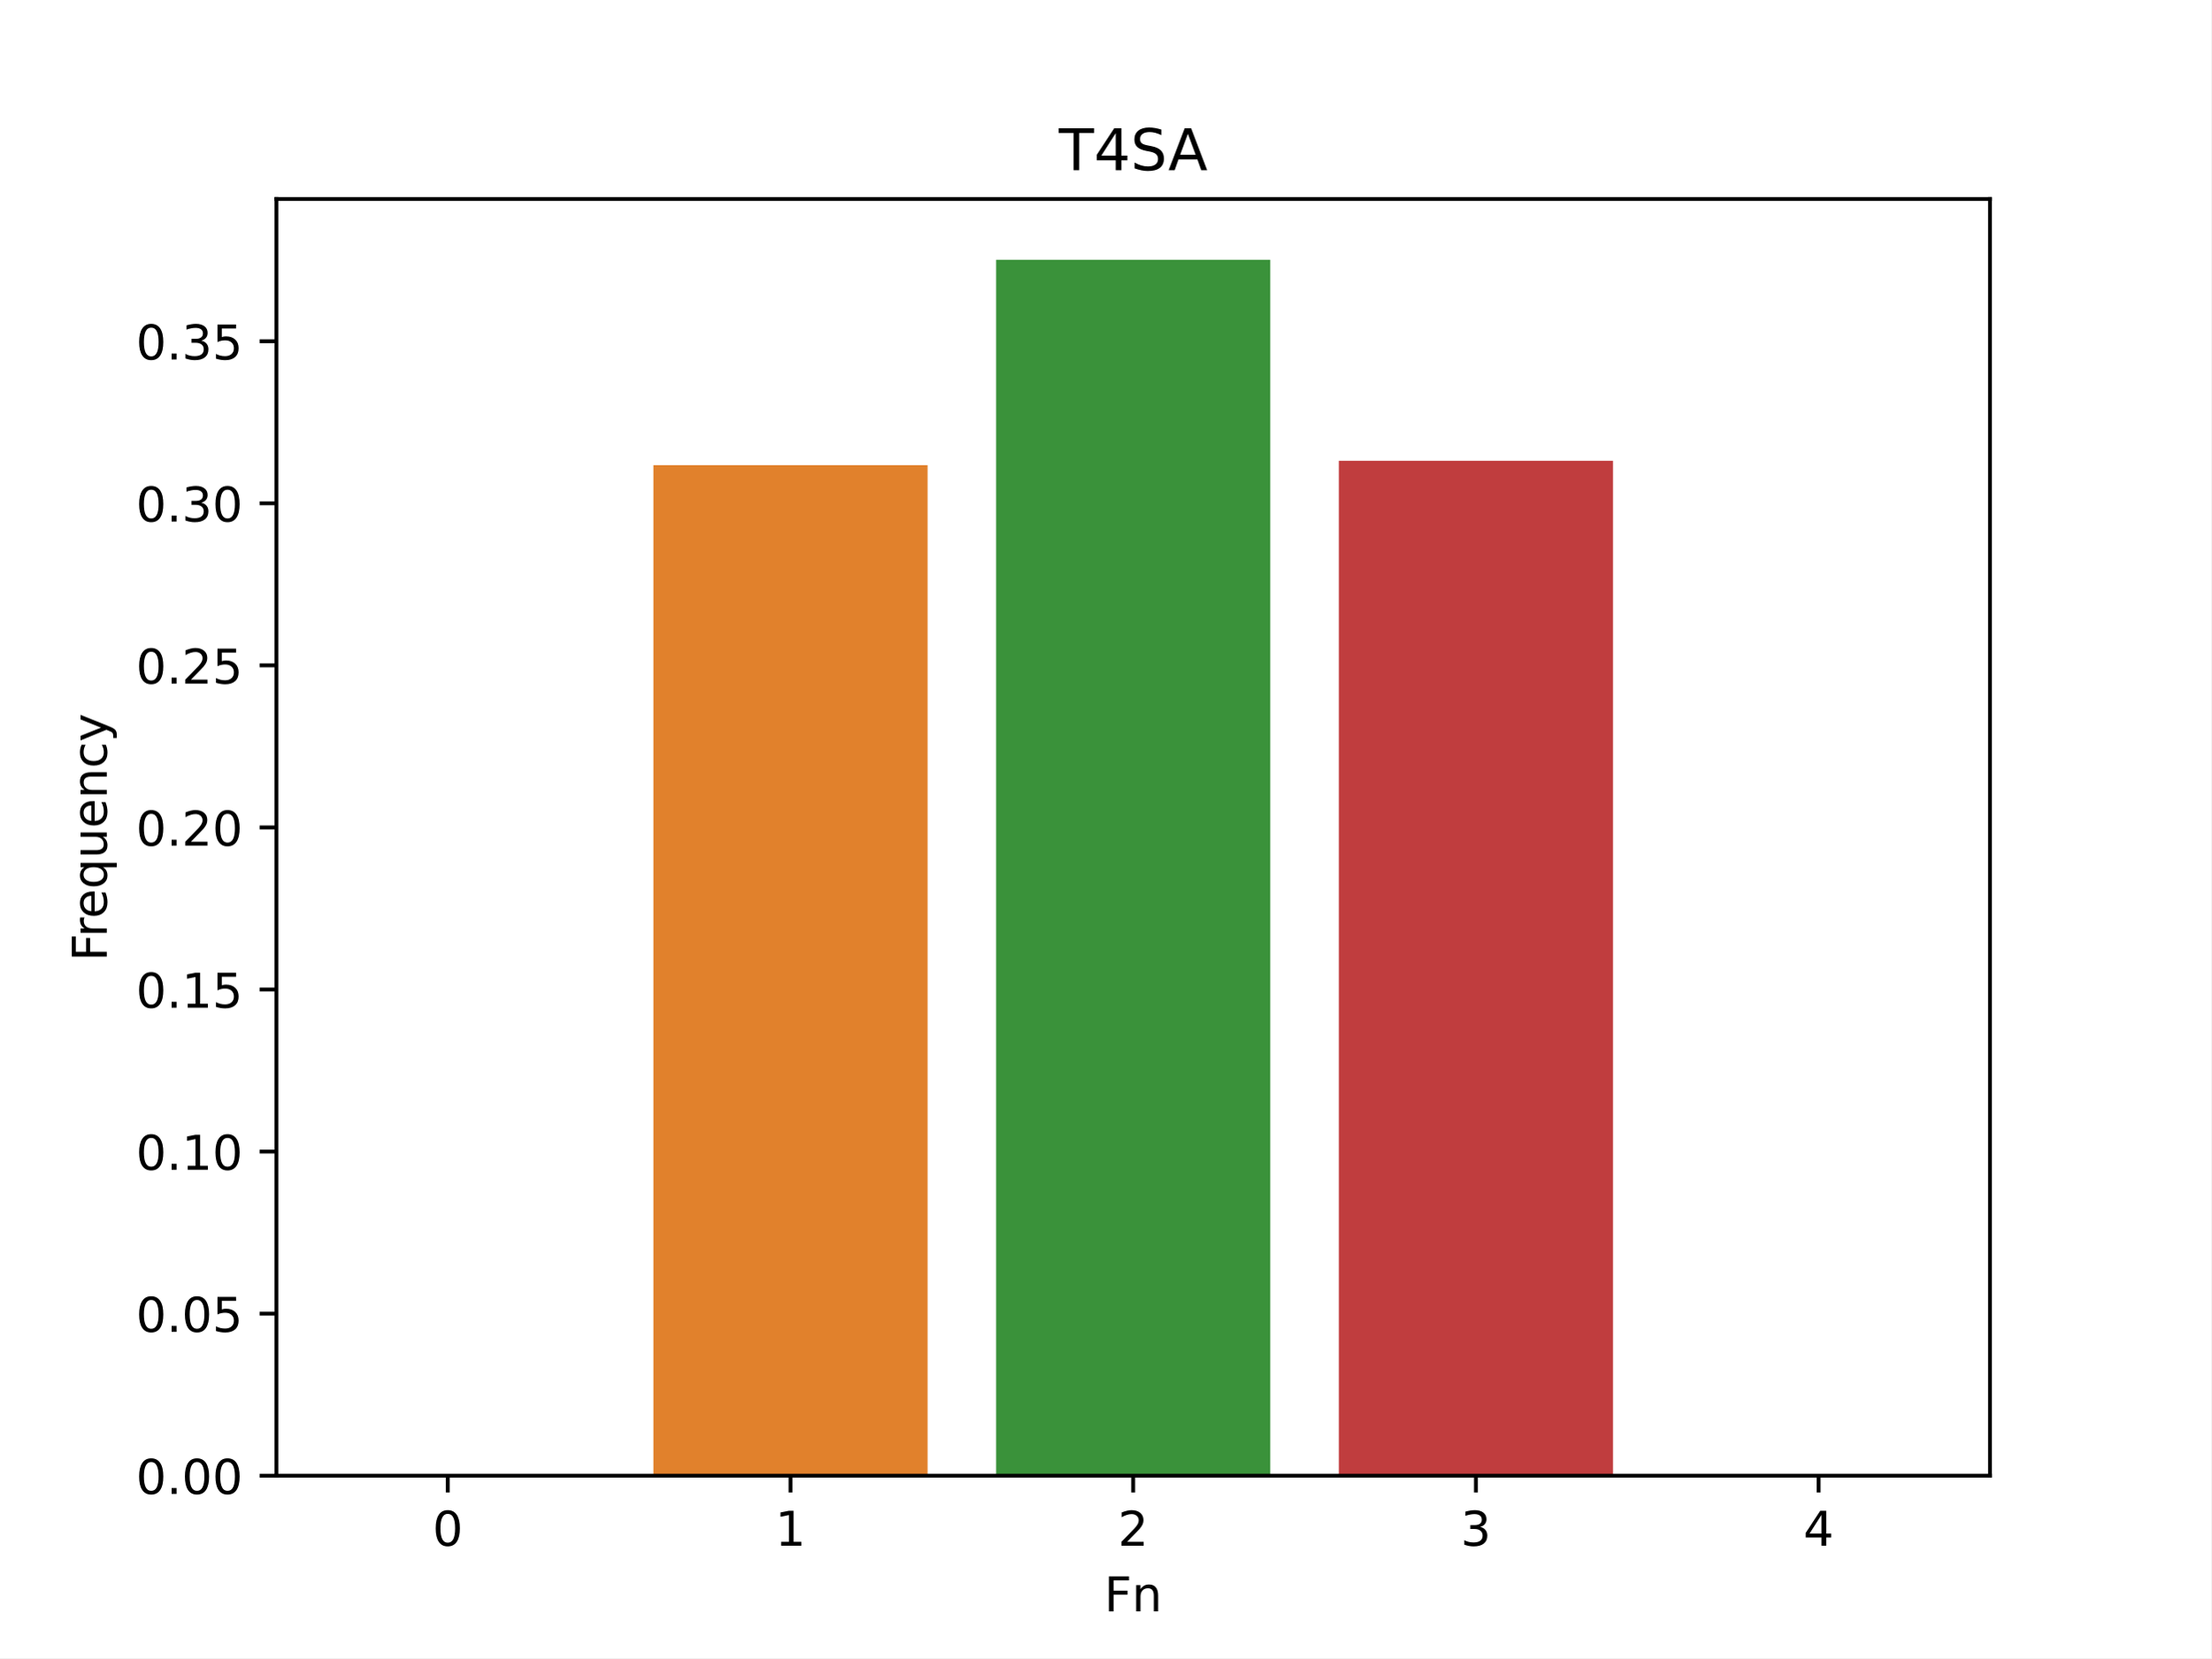
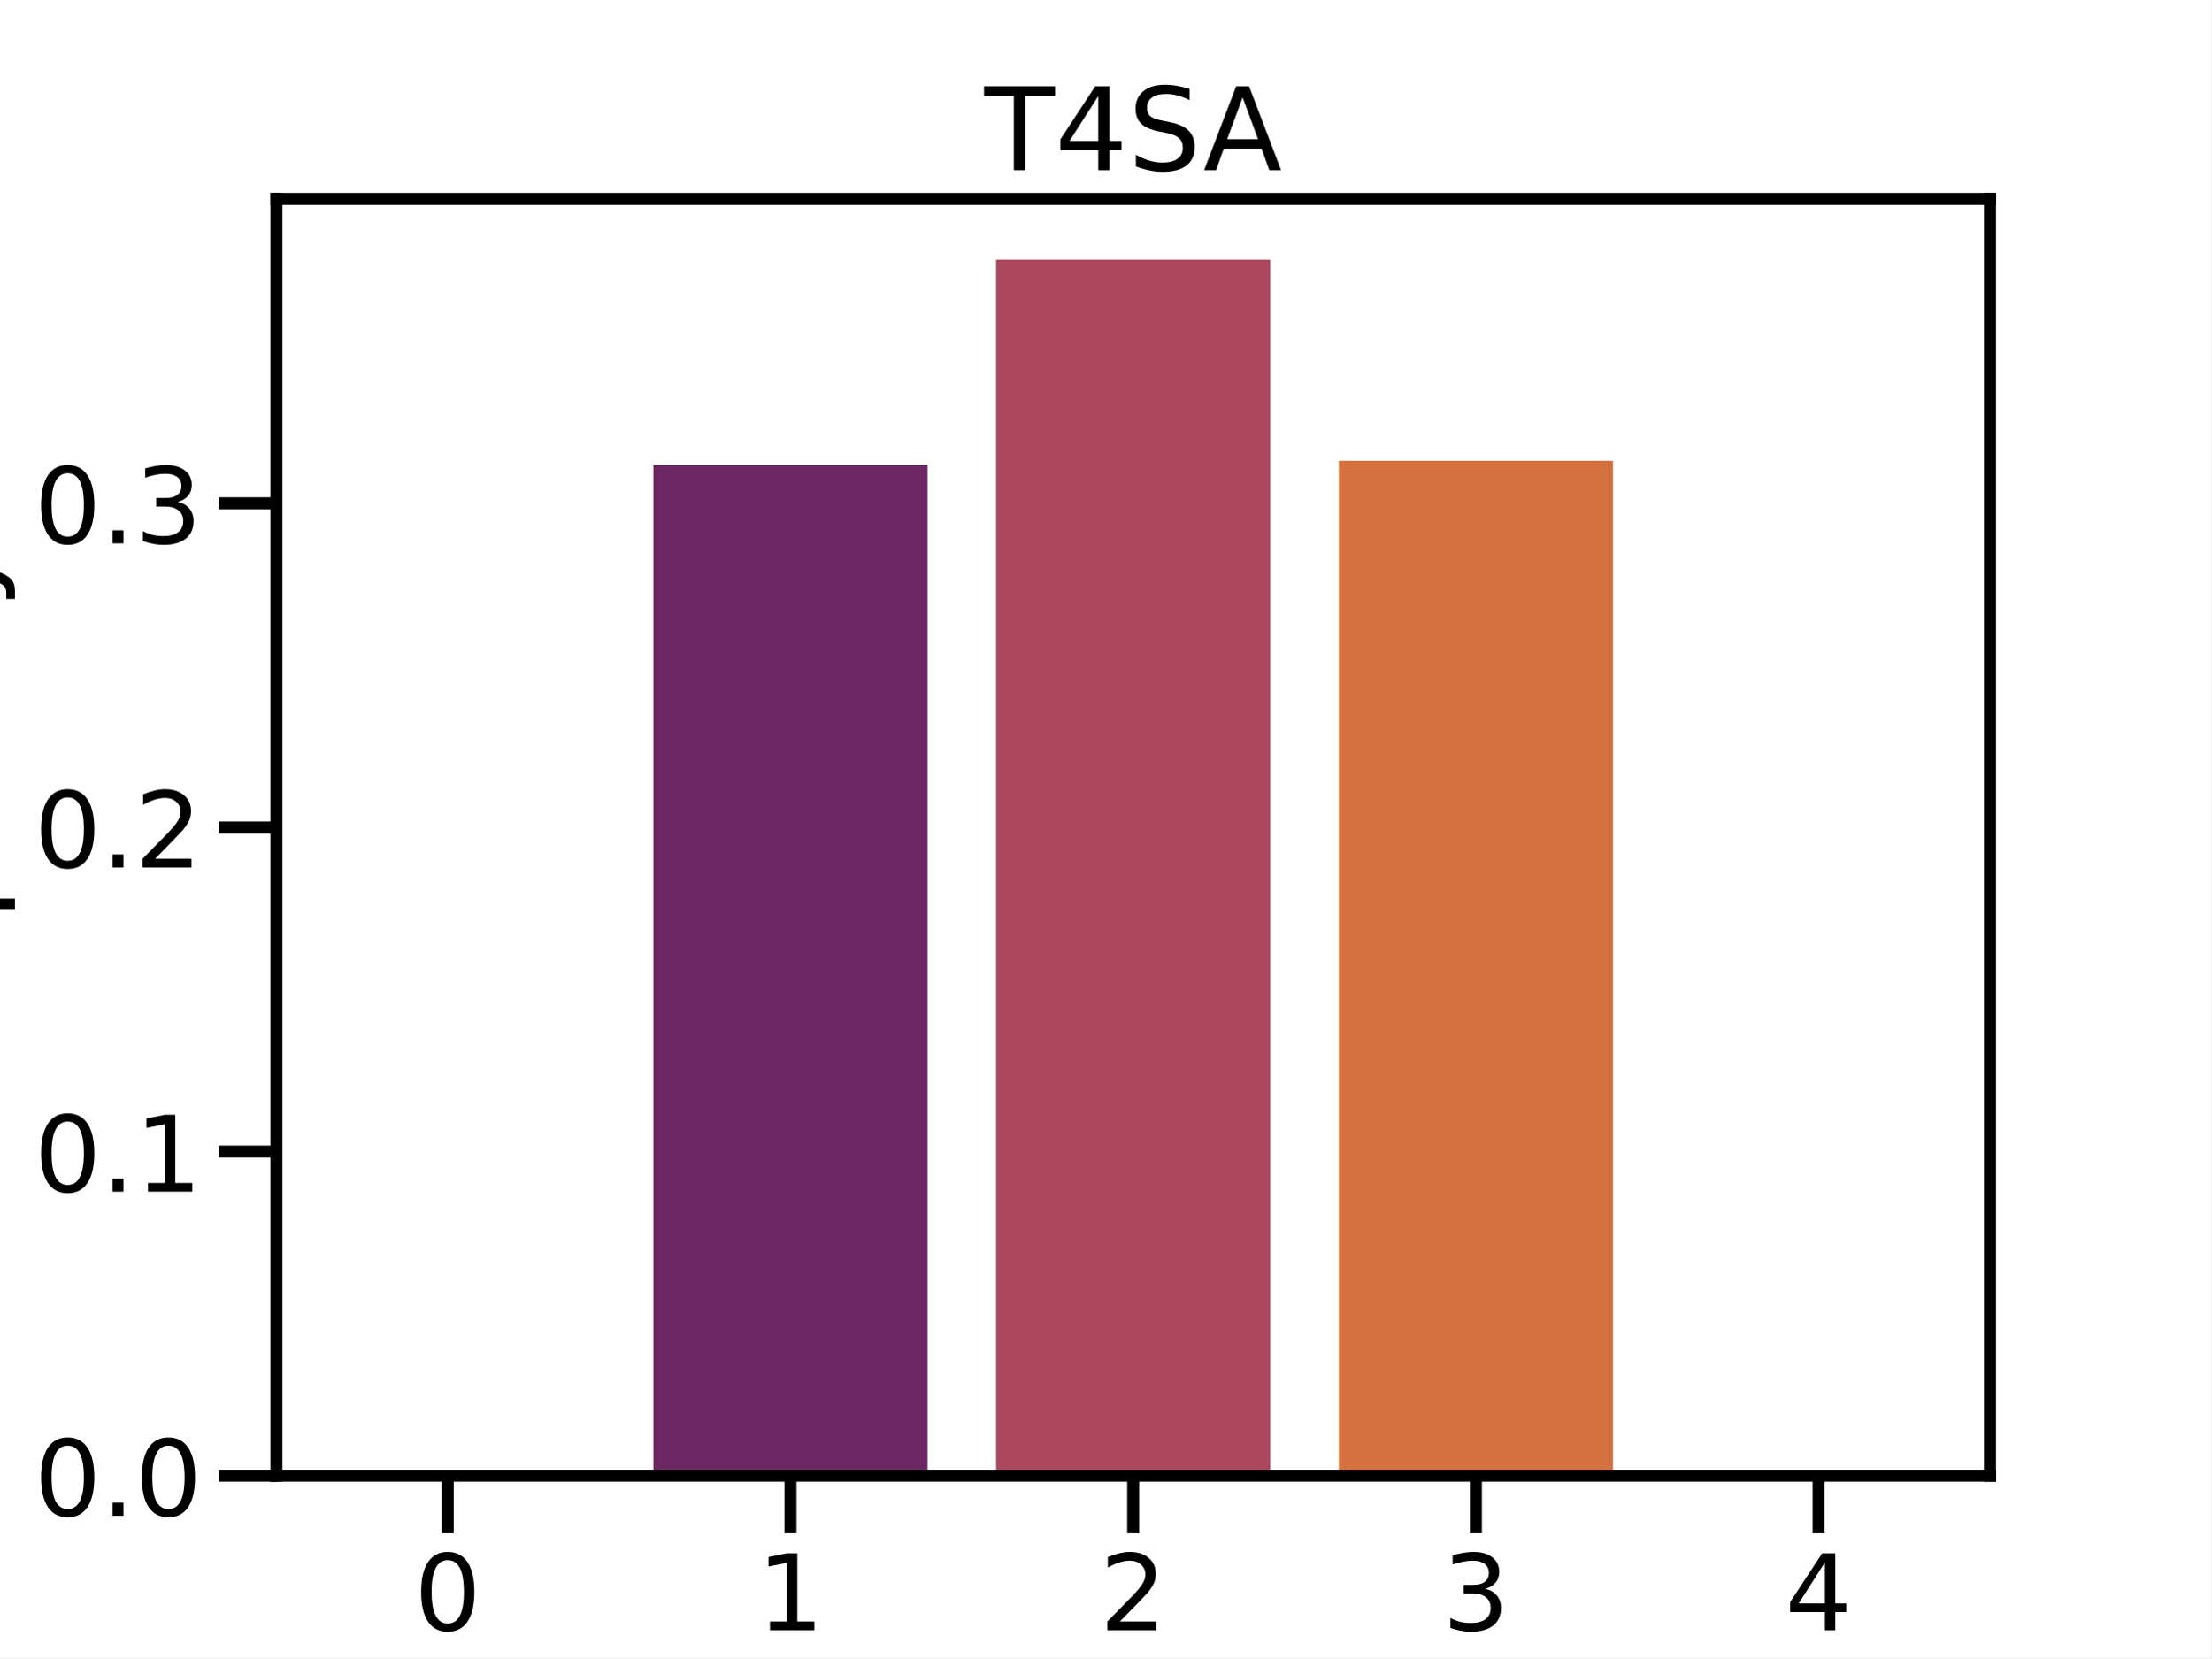
<svg xmlns="http://www.w3.org/2000/svg" xmlns:xlink="http://www.w3.org/1999/xlink" width="460.8pt" height="345.6pt" viewBox="0 0 460.8 345.6" version="1.1">
  <defs>
    <style type="text/css">*{stroke-linejoin: round; stroke-linecap: butt}</style>
  </defs>
  <g id="figure_1">
    <g id="patch_1">
      <path d="M 0 345.6  L 460.8 345.6  L 460.8 0  L 0 0  z " style="fill: #ffffff" />
    </g>
    <g id="axes_1">
      <g id="patch_2">
        <path d="M 57.6 307.584  L 414.72 307.584  L 414.72 41.472  L 57.6 41.472  z " style="fill: #ffffff" />
      </g>
      <g id="patch_3">
-         <path d="M 64.742 307.584  L 121.882 307.584  L 121.882 307.584  L 64.742 307.584  z " clip-path="url(#pd09a48f789)" style="fill: #3274a1" />
+         <path d="M 64.742 307.584  L 121.882 307.584  L 121.882 307.584  L 64.742 307.584  z " clip-path="url(#pd09a48f789)" style="fill: #331453" />
      </g>
      <g id="patch_4">
-         <path d="M 136.166 307.584  L 193.306 307.584  L 193.306 96.955  L 136.166 96.955  z " clip-path="url(#pd09a48f789)" style="fill: #e1812c" />
+         <path d="M 136.166 307.584  L 193.306 307.584  L 193.306 96.955  L 136.166 96.955  z " clip-path="url(#pd09a48f789)" style="fill: #6d2864" />
      </g>
      <g id="patch_5">
-         <path d="M 207.59 307.584  L 264.73 307.584  L 264.73 54.144  L 207.59 54.144  z " clip-path="url(#pd09a48f789)" style="fill: #3a923a" />
+         <path d="M 207.59 307.584  L 264.73 307.584  L 264.73 54.144  L 207.59 54.144  z " clip-path="url(#pd09a48f789)" style="fill: #ab485d" />
      </g>
      <g id="patch_6">
-         <path d="M 279.014 307.584  L 336.154 307.584  L 336.154 96.041  L 279.014 96.041  z " clip-path="url(#pd09a48f789)" style="fill: #c03d3e" />
+         <path d="M 279.014 307.584  L 336.154 307.584  L 336.154 96.041  L 279.014 96.041  z " clip-path="url(#pd09a48f789)" style="fill: #d4713e" />
      </g>
      <g id="patch_7">
-         <path d="M 350.438 307.584  L 407.578 307.584  L 407.578 307.584  L 350.438 307.584  z " clip-path="url(#pd09a48f789)" style="fill: #9372b2" />
+         <path d="M 350.438 307.584  L 407.578 307.584  L 407.578 307.584  L 350.438 307.584  z " clip-path="url(#pd09a48f789)" style="fill: #dfab37" />
      </g>
      <g id="matplotlib.axis_1">
        <g id="xtick_1">
          <g id="line2d_1">
            <defs>
-               <path id="m3385fdae1e" d="M 0 0  L 0 3.5  " style="stroke: #000000; stroke-width: 0.8" />
-             </defs>
-             <g>
-               <use xlink:href="#m3385fdae1e" x="93.312" y="307.584" style="stroke: #000000; stroke-width: 0.8" />
+               <path id="macadb62f24" d="M 0 0  L 0 12  " style="stroke: #000000; stroke-width: 2.5" />
+             </defs>
+             <g>
+               <use xlink:href="#macadb62f24" x="93.312" y="307.584" style="stroke: #000000; stroke-width: 2.5" />
            </g>
          </g>
          <g id="text_1">
-             <g transform="translate(90.13075 322.1824) scale(0.1 -0.1)">
+             <g transform="translate(86.31325 339.8006) scale(0.22 -0.22)">
              <defs>
                <path id="DejaVuSans-30" d="M 2034 4250  Q 1547 4250 1301 3770  Q 1056 3291 1056 2328  Q 1056 1369 1301 889  Q 1547 409 2034 409  Q 2525 409 2770 889  Q 3016 1369 3016 2328  Q 3016 3291 2770 3770  Q 2525 4250 2034 4250  z M 2034 4750  Q 2819 4750 3233 4129  Q 3647 3509 3647 2328  Q 3647 1150 3233 529  Q 2819 -91 2034 -91  Q 1250 -91 836 529  Q 422 1150 422 2328  Q 422 3509 836 4129  Q 1250 4750 2034 4750  z " transform="scale(0.015625)" />
              </defs>
              <use xlink:href="#DejaVuSans-30" />
            </g>
          </g>
        </g>
        <g id="xtick_2">
          <g id="line2d_2">
            <g>
-               <use xlink:href="#m3385fdae1e" x="164.736" y="307.584" style="stroke: #000000; stroke-width: 0.8" />
+               <use xlink:href="#macadb62f24" x="164.736" y="307.584" style="stroke: #000000; stroke-width: 2.5" />
            </g>
          </g>
          <g id="text_2">
-             <g transform="translate(161.5548 322.1824) scale(0.1 -0.1)">
+             <g transform="translate(157.7372 339.8006) scale(0.22 -0.22)">
              <defs>
                <path id="DejaVuSans-31" d="M 794 531  L 1825 531  L 1825 4091  L 703 3866  L 703 4441  L 1819 4666  L 2450 4666  L 2450 531  L 3481 531  L 3481 0  L 794 0  L 794 531  z " transform="scale(0.015625)" />
              </defs>
              <use xlink:href="#DejaVuSans-31" />
            </g>
          </g>
        </g>
        <g id="xtick_3">
          <g id="line2d_3">
            <g>
-               <use xlink:href="#m3385fdae1e" x="236.16" y="307.584" style="stroke: #000000; stroke-width: 0.8" />
+               <use xlink:href="#macadb62f24" x="236.16" y="307.584" style="stroke: #000000; stroke-width: 2.5" />
            </g>
          </g>
          <g id="text_3">
-             <g transform="translate(232.9787 322.1824) scale(0.1 -0.1)">
+             <g transform="translate(229.1612 339.8006) scale(0.22 -0.22)">
              <defs>
                <path id="DejaVuSans-32" d="M 1228 531  L 3431 531  L 3431 0  L 469 0  L 469 531  Q 828 903 1448 1529  Q 2069 2156 2228 2338  Q 2531 2678 2651 2914  Q 2772 3150 2772 3378  Q 2772 3750 2511 3984  Q 2250 4219 1831 4219  Q 1534 4219 1204 4116  Q 875 4013 500 3803  L 500 4441  Q 881 4594 1212 4672  Q 1544 4750 1819 4750  Q 2544 4750 2975 4387  Q 3406 4025 3406 3419  Q 3406 3131 3298 2873  Q 3191 2616 2906 2266  Q 2828 2175 2409 1742  Q 1991 1309 1228 531  z " transform="scale(0.015625)" />
              </defs>
              <use xlink:href="#DejaVuSans-32" />
            </g>
          </g>
        </g>
        <g id="xtick_4">
          <g id="line2d_4">
            <g>
-               <use xlink:href="#m3385fdae1e" x="307.584" y="307.584" style="stroke: #000000; stroke-width: 0.8" />
+               <use xlink:href="#macadb62f24" x="307.584" y="307.584" style="stroke: #000000; stroke-width: 2.5" />
            </g>
          </g>
          <g id="text_4">
-             <g transform="translate(304.4028 322.1824) scale(0.1 -0.1)">
+             <g transform="translate(300.5852 339.8006) scale(0.22 -0.22)">
              <defs>
                <path id="DejaVuSans-33" d="M 2597 2516  Q 3050 2419 3304 2112  Q 3559 1806 3559 1356  Q 3559 666 3084 287  Q 2609 -91 1734 -91  Q 1441 -91 1130 -33  Q 819 25 488 141  L 488 750  Q 750 597 1062 519  Q 1375 441 1716 441  Q 2309 441 2620 675  Q 2931 909 2931 1356  Q 2931 1769 2642 2001  Q 2353 2234 1838 2234  L 1294 2234  L 1294 2753  L 1863 2753  Q 2328 2753 2575 2939  Q 2822 3125 2822 3475  Q 2822 3834 2567 4026  Q 2313 4219 1838 4219  Q 1578 4219 1281 4162  Q 984 4106 628 3988  L 628 4550  Q 988 4650 1302 4700  Q 1616 4750 1894 4750  Q 2613 4750 3031 4423  Q 3450 4097 3450 3541  Q 3450 3153 3228 2886  Q 3006 2619 2597 2516  z " transform="scale(0.015625)" />
              </defs>
              <use xlink:href="#DejaVuSans-33" />
            </g>
          </g>
        </g>
        <g id="xtick_5">
          <g id="line2d_5">
            <g>
-               <use xlink:href="#m3385fdae1e" x="379.008" y="307.584" style="stroke: #000000; stroke-width: 0.8" />
+               <use xlink:href="#macadb62f24" x="379.008" y="307.584" style="stroke: #000000; stroke-width: 2.5" />
            </g>
          </g>
          <g id="text_5">
-             <g transform="translate(375.8268 322.1824) scale(0.1 -0.1)">
+             <g transform="translate(372.0093 339.8006) scale(0.22 -0.22)">
              <defs>
                <path id="DejaVuSans-34" d="M 2419 4116  L 825 1625  L 2419 1625  L 2419 4116  z M 2253 4666  L 3047 4666  L 3047 1625  L 3713 1625  L 3713 1100  L 3047 1100  L 3047 0  L 2419 0  L 2419 1100  L 313 1100  L 313 1709  L 2253 4666  z " transform="scale(0.015625)" />
              </defs>
              <use xlink:href="#DejaVuSans-34" />
            </g>
          </g>
        </g>
        <g id="text_6">
-           <g transform="translate(230.1155 335.8606) scale(0.1 -0.1)">
+           <g transform="translate(221.6531 366.6121) scale(0.24 -0.24)">
            <defs>
              <path id="DejaVuSans-46" d="M 628 4666  L 3309 4666  L 3309 4134  L 1259 4134  L 1259 2759  L 3109 2759  L 3109 2228  L 1259 2228  L 1259 0  L 628 0  L 628 4666  z " transform="scale(0.015625)" />
              <path id="DejaVuSans-6e" d="M 3513 2113  L 3513 0  L 2938 0  L 2938 2094  Q 2938 2591 2744 2837  Q 2550 3084 2163 3084  Q 1697 3084 1428 2787  Q 1159 2491 1159 1978  L 1159 0  L 581 0  L 581 3500  L 1159 3500  L 1159 2956  Q 1366 3272 1645 3428  Q 1925 3584 2291 3584  Q 2894 3584 3203 3211  Q 3513 2838 3513 2113  z " transform="scale(0.015625)" />
            </defs>
            <use xlink:href="#DejaVuSans-46" />
            <use xlink:href="#DejaVuSans-6e" x="57.52" />
          </g>
        </g>
      </g>
      <g id="matplotlib.axis_2">
        <g id="ytick_1">
          <g id="line2d_6">
            <defs>
-               <path id="ma600d9e374" d="M 0 0  L -3.5 0  " style="stroke: #000000; stroke-width: 0.8" />
-             </defs>
-             <g>
-               <use xlink:href="#ma600d9e374" x="57.6" y="307.584" style="stroke: #000000; stroke-width: 0.8" />
+               <path id="mbd1f834859" d="M 0 0  L -12 0  " style="stroke: #000000; stroke-width: 2.5" />
+             </defs>
+             <g>
+               <use xlink:href="#mbd1f834859" x="57.6" y="307.584" style="stroke: #000000; stroke-width: 2.5" />
            </g>
          </g>
          <g id="text_7">
-             <g transform="translate(28.33438 311.3832) scale(0.1 -0.1)">
+             <g transform="translate(7.113125 315.9423) scale(0.22 -0.22)">
              <defs>
                <path id="DejaVuSans-2e" d="M 684 794  L 1344 794  L 1344 0  L 684 0  L 684 794  z " transform="scale(0.015625)" />
              </defs>
              <use xlink:href="#DejaVuSans-30" />
              <use xlink:href="#DejaVuSans-2e" x="63.623" />
              <use xlink:href="#DejaVuSans-30" x="95.41" />
-               <use xlink:href="#DejaVuSans-30" x="159.033" />
            </g>
          </g>
        </g>
        <g id="ytick_2">
          <g id="line2d_7">
            <g>
-               <use xlink:href="#ma600d9e374" x="57.6" y="273.803" style="stroke: #000000; stroke-width: 0.8" />
+               <use xlink:href="#mbd1f834859" x="57.6" y="240.023" style="stroke: #000000; stroke-width: 2.5" />
            </g>
          </g>
          <g id="text_8">
-             <g transform="translate(28.33438 277.6026) scale(0.1 -0.1)">
-               <defs>
-                 <path id="DejaVuSans-35" d="M 691 4666  L 3169 4666  L 3169 4134  L 1269 4134  L 1269 2991  Q 1406 3038 1543 3061  Q 1681 3084 1819 3084  Q 2600 3084 3056 2656  Q 3513 2228 3513 1497  Q 3513 744 3044 326  Q 2575 -91 1722 -91  Q 1428 -91 1123 -41  Q 819 9 494 109  L 494 744  Q 775 591 1075 516  Q 1375 441 1709 441  Q 2250 441 2565 725  Q 2881 1009 2881 1497  Q 2881 1984 2565 2268  Q 2250 2553 1709 2553  Q 1456 2553 1204 2497  Q 953 2441 691 2322  L 691 4666  z " transform="scale(0.015625)" />
-               </defs>
-               <use xlink:href="#DejaVuSans-30" />
-               <use xlink:href="#DejaVuSans-2e" x="63.623" />
-               <use xlink:href="#DejaVuSans-30" x="95.41" />
-               <use xlink:href="#DejaVuSans-35" x="159.033" />
+             <g transform="translate(7.113125 248.3811) scale(0.22 -0.22)">
+               <use xlink:href="#DejaVuSans-30" />
+               <use xlink:href="#DejaVuSans-2e" x="63.623" />
+               <use xlink:href="#DejaVuSans-31" x="95.41" />
            </g>
          </g>
        </g>
        <g id="ytick_3">
          <g id="line2d_8">
            <g>
-               <use xlink:href="#ma600d9e374" x="57.6" y="240.023" style="stroke: #000000; stroke-width: 0.8" />
+               <use xlink:href="#mbd1f834859" x="57.6" y="172.462" style="stroke: #000000; stroke-width: 2.5" />
            </g>
          </g>
          <g id="text_9">
-             <g transform="translate(28.33438 243.822) scale(0.1 -0.1)">
-               <use xlink:href="#DejaVuSans-30" />
-               <use xlink:href="#DejaVuSans-2e" x="63.623" />
-               <use xlink:href="#DejaVuSans-31" x="95.41" />
-               <use xlink:href="#DejaVuSans-30" x="159.033" />
+             <g transform="translate(7.113125 180.8199) scale(0.22 -0.22)">
+               <use xlink:href="#DejaVuSans-30" />
+               <use xlink:href="#DejaVuSans-2e" x="63.623" />
+               <use xlink:href="#DejaVuSans-32" x="95.41" />
            </g>
          </g>
        </g>
        <g id="ytick_4">
          <g id="line2d_9">
            <g>
-               <use xlink:href="#ma600d9e374" x="57.6" y="206.242" style="stroke: #000000; stroke-width: 0.8" />
+               <use xlink:href="#mbd1f834859" x="57.6" y="104.9" style="stroke: #000000; stroke-width: 2.5" />
            </g>
          </g>
          <g id="text_10">
-             <g transform="translate(28.33438 210.0414) scale(0.1 -0.1)">
-               <use xlink:href="#DejaVuSans-30" />
-               <use xlink:href="#DejaVuSans-2e" x="63.623" />
-               <use xlink:href="#DejaVuSans-31" x="95.41" />
-               <use xlink:href="#DejaVuSans-35" x="159.033" />
-             </g>
-           </g>
-         </g>
-         <g id="ytick_5">
-           <g id="line2d_10">
-             <g>
-               <use xlink:href="#ma600d9e374" x="57.6" y="172.462" style="stroke: #000000; stroke-width: 0.8" />
-             </g>
-           </g>
-           <g id="text_11">
-             <g transform="translate(28.33438 176.2609) scale(0.1 -0.1)">
-               <use xlink:href="#DejaVuSans-30" />
-               <use xlink:href="#DejaVuSans-2e" x="63.623" />
-               <use xlink:href="#DejaVuSans-32" x="95.41" />
-               <use xlink:href="#DejaVuSans-30" x="159.033" />
-             </g>
-           </g>
-         </g>
-         <g id="ytick_6">
-           <g id="line2d_11">
-             <g>
-               <use xlink:href="#ma600d9e374" x="57.6" y="138.681" style="stroke: #000000; stroke-width: 0.8" />
-             </g>
-           </g>
-           <g id="text_12">
-             <g transform="translate(28.33438 142.4803) scale(0.1 -0.1)">
-               <use xlink:href="#DejaVuSans-30" />
-               <use xlink:href="#DejaVuSans-2e" x="63.623" />
-               <use xlink:href="#DejaVuSans-32" x="95.41" />
-               <use xlink:href="#DejaVuSans-35" x="159.033" />
-             </g>
-           </g>
-         </g>
-         <g id="ytick_7">
-           <g id="line2d_12">
-             <g>
-               <use xlink:href="#ma600d9e374" x="57.6" y="104.9" style="stroke: #000000; stroke-width: 0.8" />
-             </g>
-           </g>
-           <g id="text_13">
-             <g transform="translate(28.33438 108.6997) scale(0.1 -0.1)">
+             <g transform="translate(7.113125 113.2587) scale(0.22 -0.22)">
              <use xlink:href="#DejaVuSans-30" />
              <use xlink:href="#DejaVuSans-2e" x="63.623" />
              <use xlink:href="#DejaVuSans-33" x="95.41" />
-               <use xlink:href="#DejaVuSans-30" x="159.033" />
-             </g>
-           </g>
-         </g>
-         <g id="ytick_8">
-           <g id="line2d_13">
-             <g>
-               <use xlink:href="#ma600d9e374" x="57.6" y="71.12" style="stroke: #000000; stroke-width: 0.8" />
-             </g>
-           </g>
-           <g id="text_14">
-             <g transform="translate(28.33438 74.91909) scale(0.1 -0.1)">
-               <use xlink:href="#DejaVuSans-30" />
-               <use xlink:href="#DejaVuSans-2e" x="63.623" />
-               <use xlink:href="#DejaVuSans-33" x="95.41" />
-               <use xlink:href="#DejaVuSans-35" x="159.033" />
-             </g>
-           </g>
-         </g>
-         <g id="text_15">
-           <g transform="translate(22.25469 200.3577) rotate(-90) scale(0.1 -0.1)">
+             </g>
+           </g>
+         </g>
+         <g id="text_11">
+           <g transform="translate(-1.878125 236.5192) rotate(-90) scale(0.24 -0.24)">
            <defs>
              <path id="DejaVuSans-72" d="M 2631 2963  Q 2534 3019 2420 3045  Q 2306 3072 2169 3072  Q 1681 3072 1420 2755  Q 1159 2438 1159 1844  L 1159 0  L 581 0  L 581 3500  L 1159 3500  L 1159 2956  Q 1341 3275 1631 3429  Q 1922 3584 2338 3584  Q 2397 3584 2469 3576  Q 2541 3569 2628 3553  L 2631 2963  z " transform="scale(0.015625)" />
              <path id="DejaVuSans-65" d="M 3597 1894  L 3597 1613  L 953 1613  Q 991 1019 1311 708  Q 1631 397 2203 397  Q 2534 397 2845 478  Q 3156 559 3463 722  L 3463 178  Q 3153 47 2828 -22  Q 2503 -91 2169 -91  Q 1331 -91 842 396  Q 353 884 353 1716  Q 353 2575 817 3079  Q 1281 3584 2069 3584  Q 2775 3584 3186 3129  Q 3597 2675 3597 1894  z M 3022 2063  Q 3016 2534 2758 2815  Q 2500 3097 2075 3097  Q 1594 3097 1305 2825  Q 1016 2553 972 2059  L 3022 2063  z " transform="scale(0.015625)" />
              <path id="DejaVuSans-71" d="M 947 1747  Q 947 1113 1208 752  Q 1469 391 1925 391  Q 2381 391 2643 752  Q 2906 1113 2906 1747  Q 2906 2381 2643 2742  Q 2381 3103 1925 3103  Q 1469 3103 1208 2742  Q 947 2381 947 1747  z M 2906 525  Q 2725 213 2448 61  Q 2172 -91 1784 -91  Q 1150 -91 751 415  Q 353 922 353 1747  Q 353 2572 751 3078  Q 1150 3584 1784 3584  Q 2172 3584 2448 3432  Q 2725 3281 2906 2969  L 2906 3500  L 3481 3500  L 3481 -1331  L 2906 -1331  L 2906 525  z " transform="scale(0.015625)" />
              <path id="DejaVuSans-75" d="M 544 1381  L 544 3500  L 1119 3500  L 1119 1403  Q 1119 906 1312 657  Q 1506 409 1894 409  Q 2359 409 2629 706  Q 2900 1003 2900 1516  L 2900 3500  L 3475 3500  L 3475 0  L 2900 0  L 2900 538  Q 2691 219 2414 64  Q 2138 -91 1772 -91  Q 1169 -91 856 284  Q 544 659 544 1381  z M 1991 3584  L 1991 3584  z " transform="scale(0.015625)" />
              <path id="DejaVuSans-63" d="M 3122 3366  L 3122 2828  Q 2878 2963 2633 3030  Q 2388 3097 2138 3097  Q 1578 3097 1268 2742  Q 959 2388 959 1747  Q 959 1106 1268 751  Q 1578 397 2138 397  Q 2388 397 2633 464  Q 2878 531 3122 666  L 3122 134  Q 2881 22 2623 -34  Q 2366 -91 2075 -91  Q 1284 -91 818 406  Q 353 903 353 1747  Q 353 2603 823 3093  Q 1294 3584 2113 3584  Q 2378 3584 2631 3529  Q 2884 3475 3122 3366  z " transform="scale(0.015625)" />
              <path id="DejaVuSans-79" d="M 2059 -325  Q 1816 -950 1584 -1140  Q 1353 -1331 966 -1331  L 506 -1331  L 506 -850  L 844 -850  Q 1081 -850 1212 -737  Q 1344 -625 1503 -206  L 1606 56  L 191 3500  L 800 3500  L 1894 763  L 2988 3500  L 3597 3500  L 2059 -325  z " transform="scale(0.015625)" />
            </defs>
            <use xlink:href="#DejaVuSans-46" />
            <use xlink:href="#DejaVuSans-72" x="50.27" />
            <use xlink:href="#DejaVuSans-65" x="89.133" />
            <use xlink:href="#DejaVuSans-71" x="150.656" />
            <use xlink:href="#DejaVuSans-75" x="214.133" />
            <use xlink:href="#DejaVuSans-65" x="277.512" />
            <use xlink:href="#DejaVuSans-6e" x="339.035" />
            <use xlink:href="#DejaVuSans-63" x="402.414" />
            <use xlink:href="#DejaVuSans-79" x="457.395" />
          </g>
        </g>
      </g>
+       <g id="line2d_10">
+         <path clip-path="url(#pd09a48f789)" style="fill: none; stroke: #424242; stroke-width: 5.4; stroke-linecap: square" />
+       </g>
+       <g id="line2d_11">
+         <path clip-path="url(#pd09a48f789)" style="fill: none; stroke: #424242; stroke-width: 5.4; stroke-linecap: square" />
+       </g>
+       <g id="line2d_12">
+         <path clip-path="url(#pd09a48f789)" style="fill: none; stroke: #424242; stroke-width: 5.4; stroke-linecap: square" />
+       </g>
+       <g id="line2d_13">
+         <path clip-path="url(#pd09a48f789)" style="fill: none; stroke: #424242; stroke-width: 5.4; stroke-linecap: square" />
+       </g>
      <g id="line2d_14">
-         <path clip-path="url(#pd09a48f789)" style="fill: none; stroke: #424242; stroke-width: 2.7; stroke-linecap: square" />
-       </g>
-       <g id="line2d_15">
-         <path clip-path="url(#pd09a48f789)" style="fill: none; stroke: #424242; stroke-width: 2.7; stroke-linecap: square" />
-       </g>
-       <g id="line2d_16">
-         <path clip-path="url(#pd09a48f789)" style="fill: none; stroke: #424242; stroke-width: 2.7; stroke-linecap: square" />
-       </g>
-       <g id="line2d_17">
-         <path clip-path="url(#pd09a48f789)" style="fill: none; stroke: #424242; stroke-width: 2.7; stroke-linecap: square" />
-       </g>
-       <g id="line2d_18">
-         <path clip-path="url(#pd09a48f789)" style="fill: none; stroke: #424242; stroke-width: 2.7; stroke-linecap: square" />
+         <path clip-path="url(#pd09a48f789)" style="fill: none; stroke: #424242; stroke-width: 5.4; stroke-linecap: square" />
      </g>
      <g id="patch_8">
-         <path d="M 57.6 307.584  L 57.6 41.472  " style="fill: none; stroke: #000000; stroke-width: 0.8; stroke-linejoin: miter; stroke-linecap: square" />
+         <path d="M 57.6 307.584  L 57.6 41.472  " style="fill: none; stroke: #000000; stroke-width: 2.5; stroke-linejoin: miter; stroke-linecap: square" />
      </g>
      <g id="patch_9">
-         <path d="M 414.72 307.584  L 414.72 41.472  " style="fill: none; stroke: #000000; stroke-width: 0.8; stroke-linejoin: miter; stroke-linecap: square" />
+         <path d="M 414.72 307.584  L 414.72 41.472  " style="fill: none; stroke: #000000; stroke-width: 2.5; stroke-linejoin: miter; stroke-linecap: square" />
      </g>
      <g id="patch_10">
-         <path d="M 57.6 307.584  L 414.72 307.584  " style="fill: none; stroke: #000000; stroke-width: 0.8; stroke-linejoin: miter; stroke-linecap: square" />
+         <path d="M 57.6 307.584  L 414.72 307.584  " style="fill: none; stroke: #000000; stroke-width: 2.5; stroke-linejoin: miter; stroke-linecap: square" />
      </g>
      <g id="patch_11">
-         <path d="M 57.6 41.472  L 414.72 41.472  " style="fill: none; stroke: #000000; stroke-width: 0.8; stroke-linejoin: miter; stroke-linecap: square" />
-       </g>
-       <g id="text_16">
-         <g transform="translate(220.6519 35.472) scale(0.12 -0.12)">
+         <path d="M 57.6 41.472  L 414.72 41.472  " style="fill: none; stroke: #000000; stroke-width: 2.5; stroke-linejoin: miter; stroke-linecap: square" />
+       </g>
+       <g id="text_12">
+         <g transform="translate(205.1438 35.472) scale(0.24 -0.24)">
          <defs>
            <path id="DejaVuSans-54" d="M -19 4666  L 3928 4666  L 3928 4134  L 2272 4134  L 2272 0  L 1638 0  L 1638 4134  L -19 4134  L -19 4666  z " transform="scale(0.015625)" />
            <path id="DejaVuSans-53" d="M 3425 4513  L 3425 3897  Q 3066 4069 2747 4153  Q 2428 4238 2131 4238  Q 1616 4238 1336 4038  Q 1056 3838 1056 3469  Q 1056 3159 1242 3001  Q 1428 2844 1947 2747  L 2328 2669  Q 3034 2534 3370 2195  Q 3706 1856 3706 1288  Q 3706 609 3251 259  Q 2797 -91 1919 -91  Q 1588 -91 1214 -16  Q 841 59 441 206  L 441 856  Q 825 641 1194 531  Q 1563 422 1919 422  Q 2459 422 2753 634  Q 3047 847 3047 1241  Q 3047 1584 2836 1778  Q 2625 1972 2144 2069  L 1759 2144  Q 1053 2284 737 2584  Q 422 2884 422 3419  Q 422 4038 858 4394  Q 1294 4750 2059 4750  Q 2388 4750 2728 4690  Q 3069 4631 3425 4513  z " transform="scale(0.015625)" />
            <path id="DejaVuSans-41" d="M 2188 4044  L 1331 1722  L 3047 1722  L 2188 4044  z M 1831 4666  L 2547 4666  L 4325 0  L 3669 0  L 3244 1197  L 1141 1197  L 716 0  L 50 0  L 1831 4666  z " transform="scale(0.015625)" />
          </defs>
          <use xlink:href="#DejaVuSans-54" />
          <use xlink:href="#DejaVuSans-34" x="61.084" />
          <use xlink:href="#DejaVuSans-53" x="124.707" />
          <use xlink:href="#DejaVuSans-41" x="190.059" />
        </g>
      </g>
    </g>
  </g>
  <defs>
    <clipPath id="pd09a48f789">
      <rect x="57.6" y="41.472" width="357.12" height="266.112" />
    </clipPath>
  </defs>
</svg>
